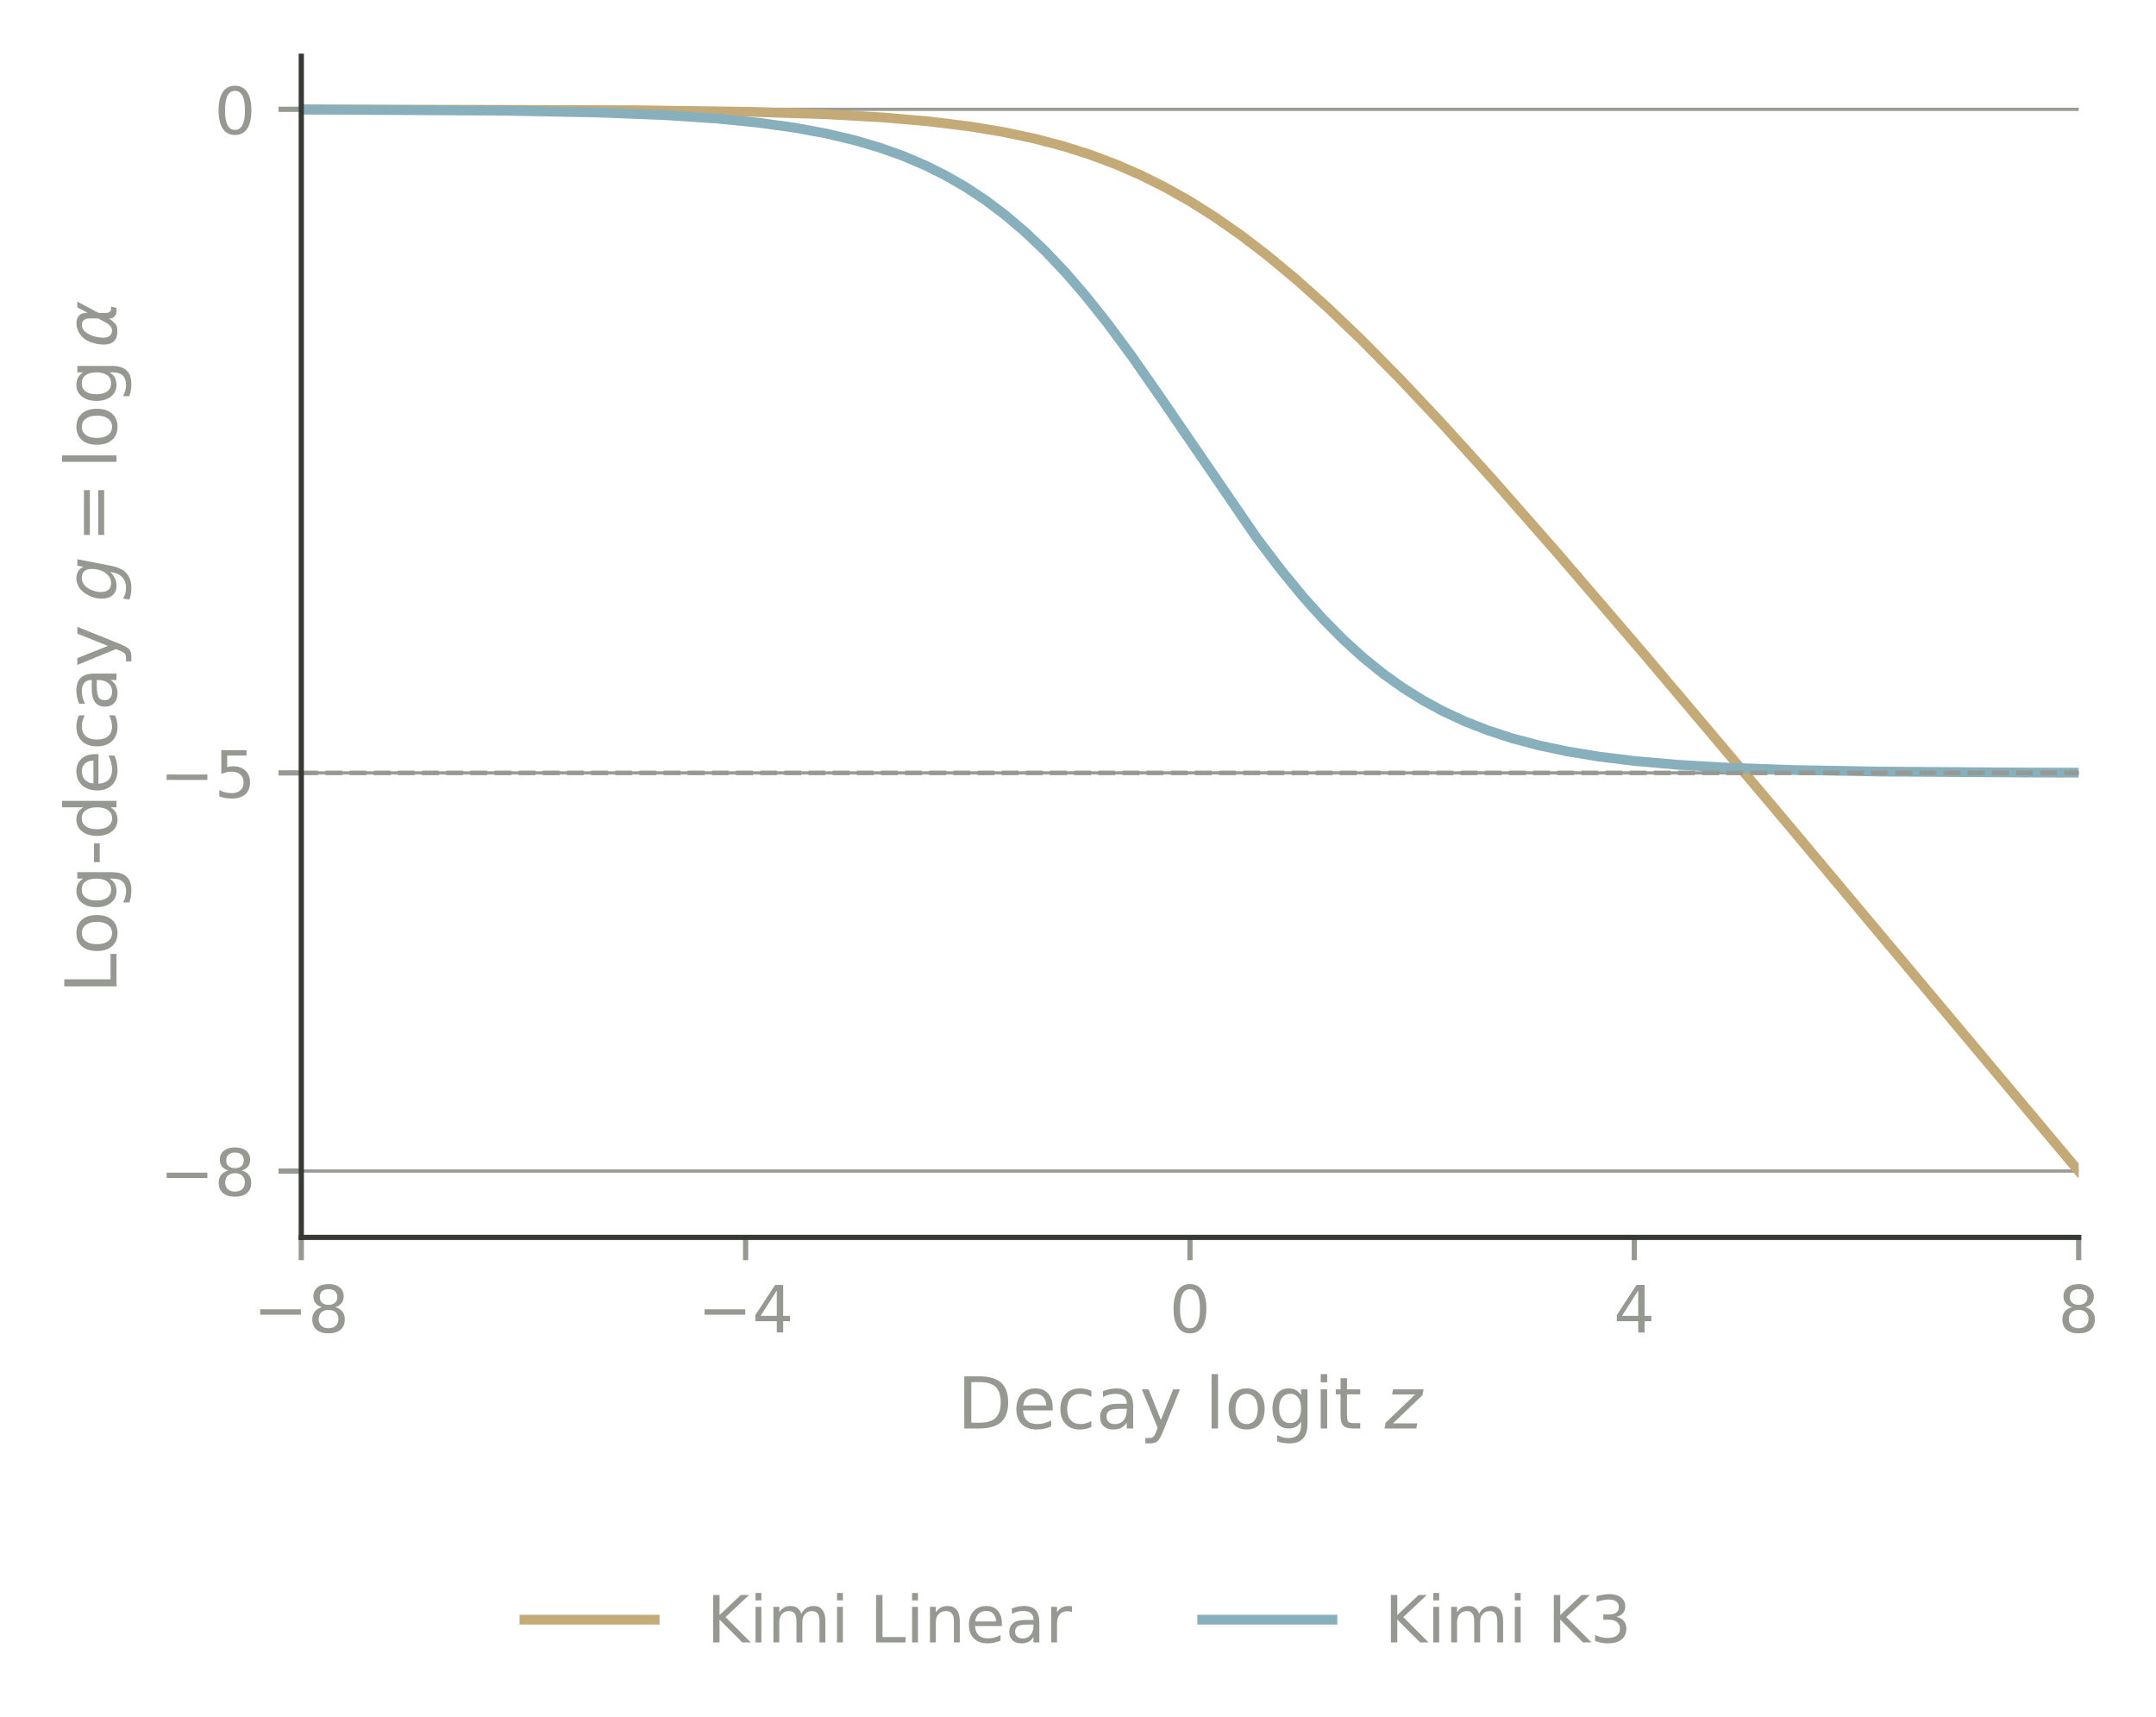
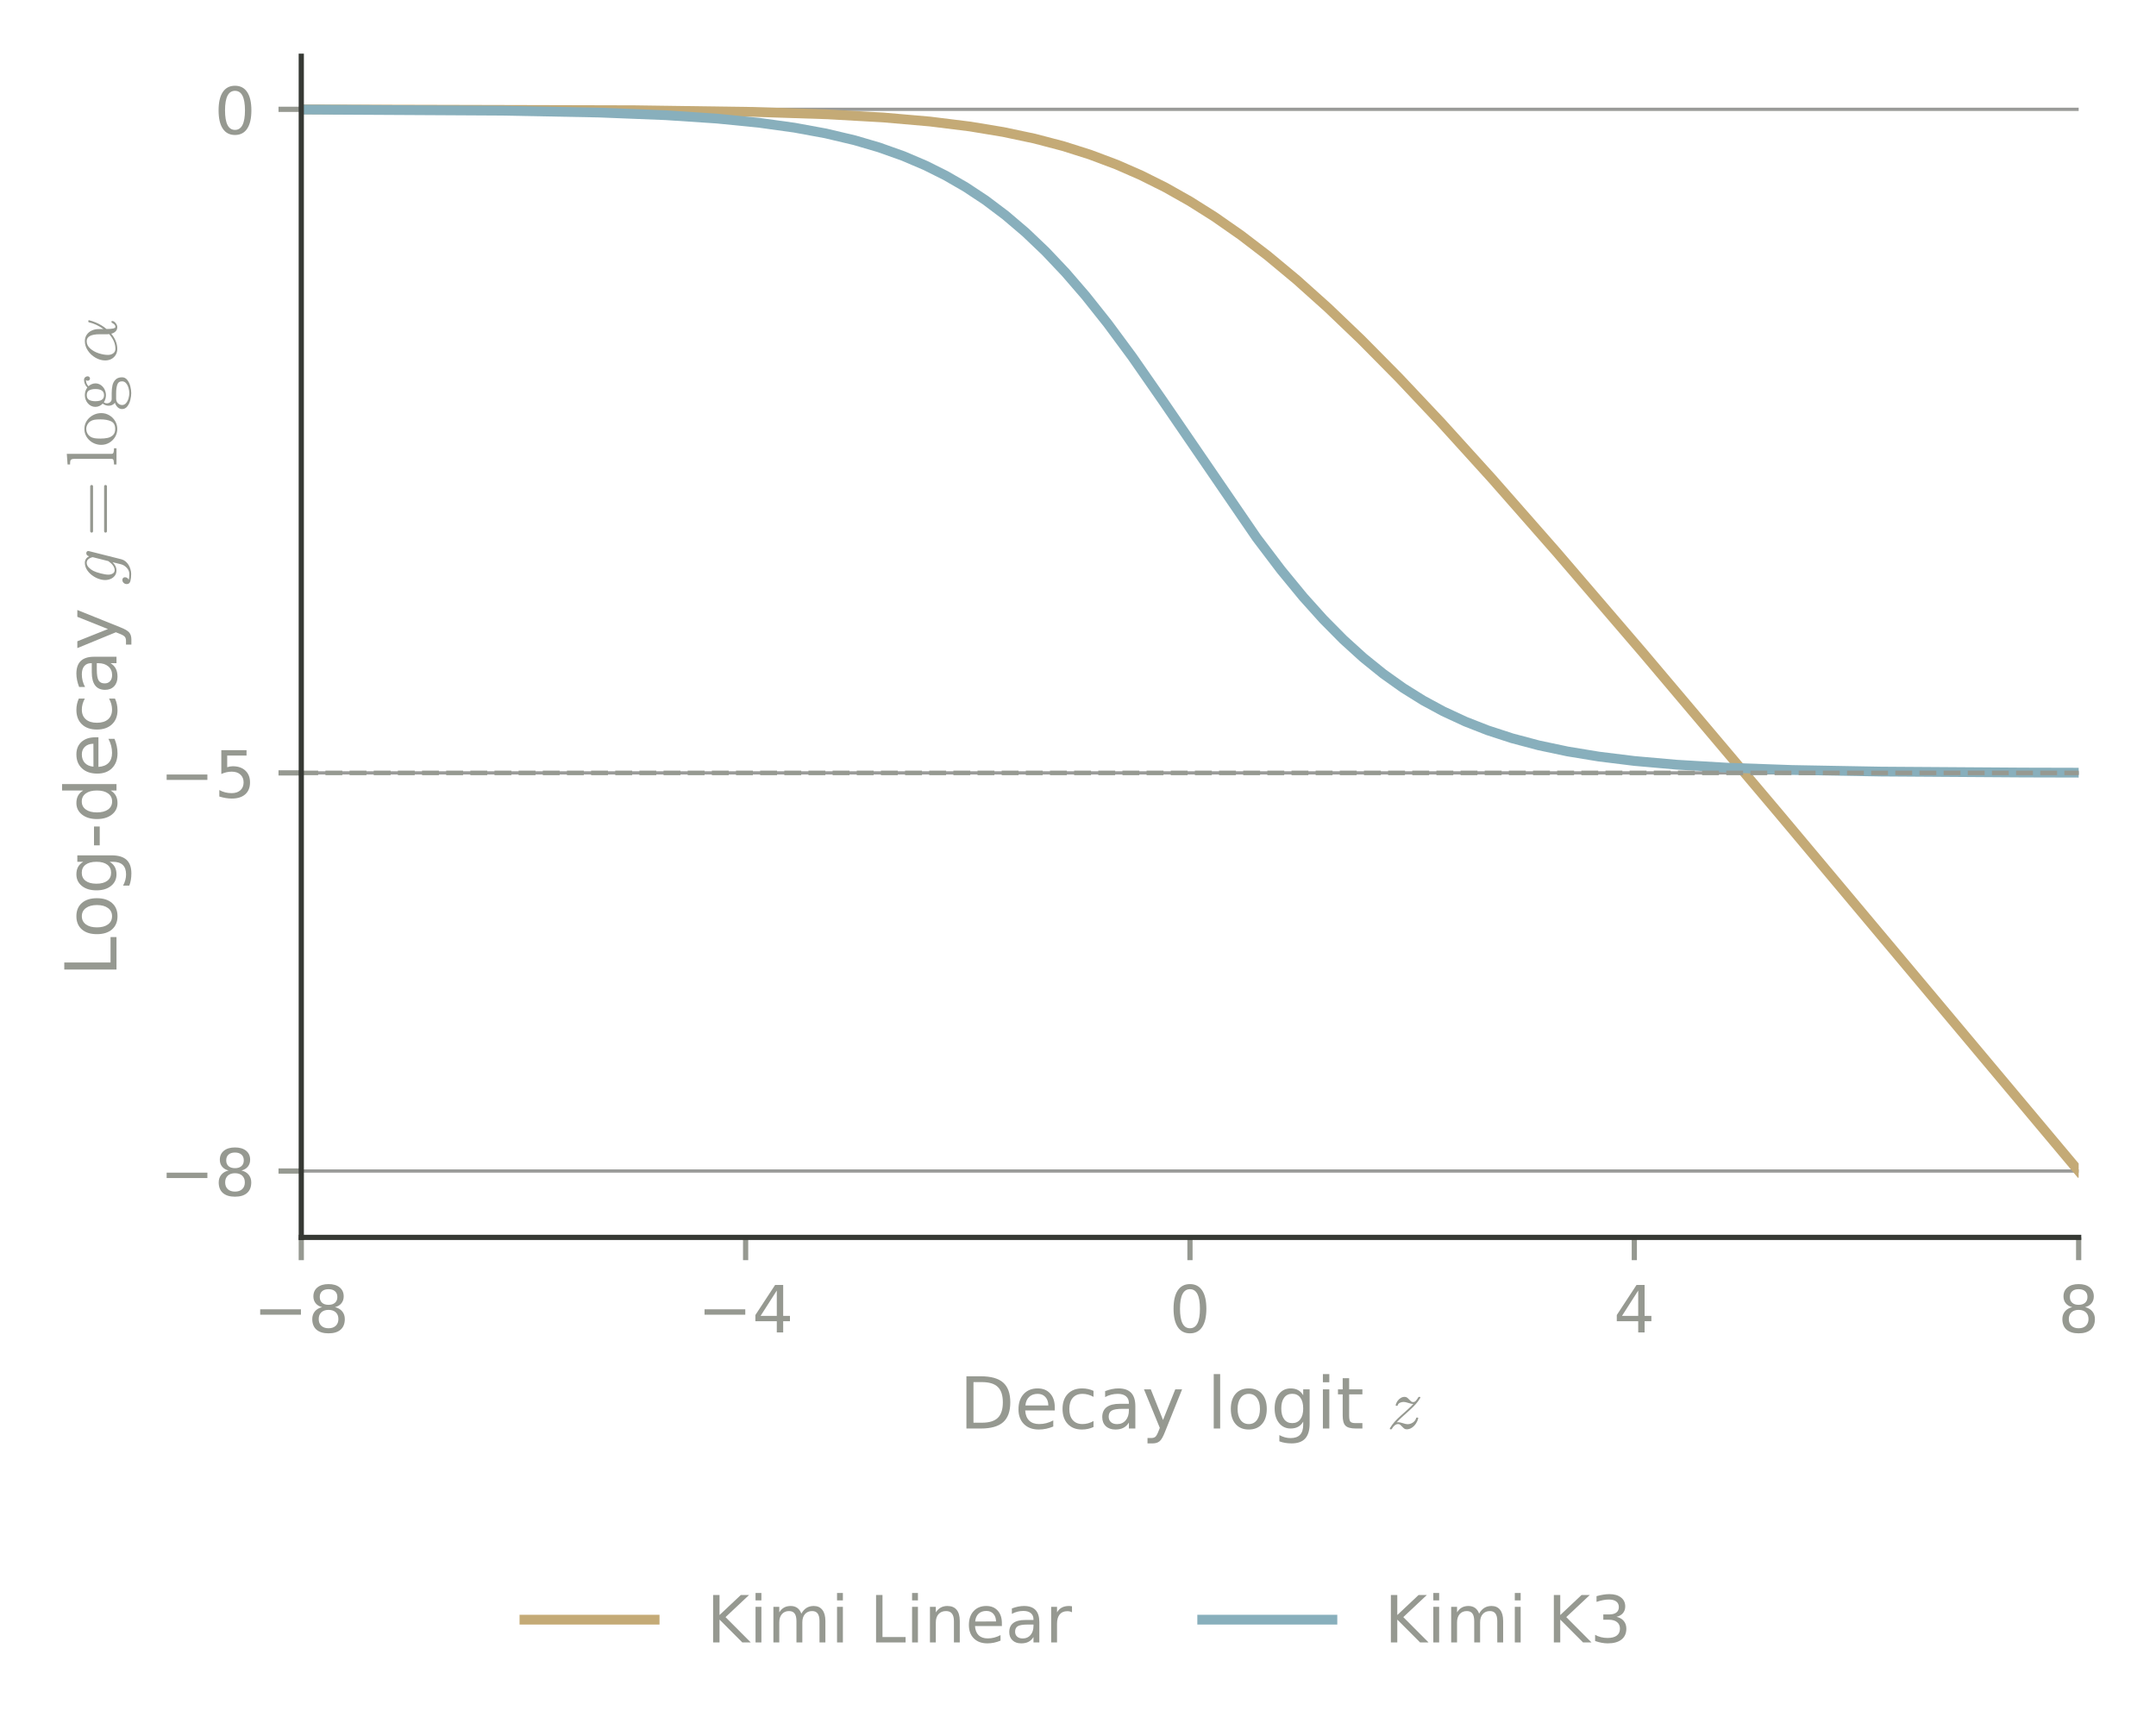
<svg xmlns="http://www.w3.org/2000/svg" xmlns:xlink="http://www.w3.org/1999/xlink" width="331.184pt" height="263.704pt" viewBox="0 0 331.184 263.704" version="1.1">
  <defs>
    <style type="text/css">*{stroke-linejoin: round; stroke-linecap: butt}</style>
  </defs>
  <g id="figure_1">
    <g id="patch_1">
      <path d="M 0 263.704  L 331.184 263.704  L 331.184 0  L 0 0  L 0 263.704  z " style="fill: none" />
    </g>
    <g id="axes_1">
      <g id="patch_2">
        <path d="M 46.28 190.08  L 319.304 190.08  L 319.304 8.64  L 46.28 8.64  L 46.28 190.08  z " style="fill: none" />
      </g>
      <g id="matplotlib.axis_1">
        <g id="xtick_1">
          <g id="line2d_1">
            <defs>
              <path id="mfd9cecf9fc" d="M 0 0  L 0 3.5  " style="stroke: #969991; stroke-width: 0.8" />
            </defs>
            <g>
              <use xlink:href="#mfd9cecf9fc" x="46.28" y="190.08" style="fill: #969991; stroke: #969991; stroke-width: 0.8" />
            </g>
          </g>
          <g id="text_1">
            <g style="fill: #969991" transform="translate(38.90891 204.6777) scale(0.1 -0.1)">
              <defs>
                <path id="DejaVuSans-c9c" d="M 678 2272  L 4684 2272  L 4684 1741  L 678 1741  L 678 2272  z " transform="scale(0.015625)" />
                <path id="DejaVuSans-1b" d="M 2034 2216  Q 1584 2216 1326 1975  Q 1069 1734 1069 1313  Q 1069 891 1326 650  Q 1584 409 2034 409  Q 2484 409 2743 651  Q 3003 894 3003 1313  Q 3003 1734 2745 1975  Q 2488 2216 2034 2216  z M 1403 2484  Q 997 2584 770 2862  Q 544 3141 544 3541  Q 544 4100 942 4425  Q 1341 4750 2034 4750  Q 2731 4750 3128 4425  Q 3525 4100 3525 3541  Q 3525 3141 3298 2862  Q 3072 2584 2669 2484  Q 3125 2378 3379 2068  Q 3634 1759 3634 1313  Q 3634 634 3220 271  Q 2806 -91 2034 -91  Q 1263 -91 848 271  Q 434 634 434 1313  Q 434 1759 690 2068  Q 947 2378 1403 2484  z M 1172 3481  Q 1172 3119 1398 2916  Q 1625 2713 2034 2713  Q 2441 2713 2670 2916  Q 2900 3119 2900 3481  Q 2900 3844 2670 4047  Q 2441 4250 2034 4250  Q 1625 4250 1398 4047  Q 1172 3844 1172 3481  z " transform="scale(0.015625)" />
              </defs>
              <use xlink:href="#DejaVuSans-c9c" />
              <use xlink:href="#DejaVuSans-1b" transform="translate(83.79688 0)" />
            </g>
          </g>
        </g>
        <g id="xtick_2">
          <g id="line2d_2">
            <g>
              <use xlink:href="#mfd9cecf9fc" x="114.536" y="190.08" style="fill: #969991; stroke: #969991; stroke-width: 0.8" />
            </g>
          </g>
          <g id="text_2">
            <g style="fill: #969991" transform="translate(107.1649 204.6777) scale(0.1 -0.1)">
              <defs>
                <path id="DejaVuSans-17" d="M 2419 4116  L 825 1625  L 2419 1625  L 2419 4116  z M 2253 4666  L 3047 4666  L 3047 1625  L 3713 1625  L 3713 1100  L 3047 1100  L 3047 0  L 2419 0  L 2419 1100  L 313 1100  L 313 1709  L 2253 4666  z " transform="scale(0.015625)" />
              </defs>
              <use xlink:href="#DejaVuSans-c9c" />
              <use xlink:href="#DejaVuSans-17" transform="translate(83.79688 0)" />
            </g>
          </g>
        </g>
        <g id="xtick_3">
          <g id="line2d_3">
            <g>
              <use xlink:href="#mfd9cecf9fc" x="182.792" y="190.08" style="fill: #969991; stroke: #969991; stroke-width: 0.8" />
            </g>
          </g>
          <g id="text_3">
            <g style="fill: #969991" transform="translate(179.6107 204.6777) scale(0.1 -0.1)">
              <defs>
                <path id="DejaVuSans-13" d="M 2034 4250  Q 1547 4250 1301 3770  Q 1056 3291 1056 2328  Q 1056 1369 1301 889  Q 1547 409 2034 409  Q 2525 409 2770 889  Q 3016 1369 3016 2328  Q 3016 3291 2770 3770  Q 2525 4250 2034 4250  z M 2034 4750  Q 2819 4750 3233 4129  Q 3647 3509 3647 2328  Q 3647 1150 3233 529  Q 2819 -91 2034 -91  Q 1250 -91 836 529  Q 422 1150 422 2328  Q 422 3509 836 4129  Q 1250 4750 2034 4750  z " transform="scale(0.015625)" />
              </defs>
              <use xlink:href="#DejaVuSans-13" />
            </g>
          </g>
        </g>
        <g id="xtick_4">
          <g id="line2d_4">
            <g>
              <use xlink:href="#mfd9cecf9fc" x="251.048" y="190.08" style="fill: #969991; stroke: #969991; stroke-width: 0.8" />
            </g>
          </g>
          <g id="text_4">
            <g style="fill: #969991" transform="translate(247.8667 204.6777) scale(0.1 -0.1)">
              <use xlink:href="#DejaVuSans-17" />
            </g>
          </g>
        </g>
        <g id="xtick_5">
          <g id="line2d_5">
            <g>
              <use xlink:href="#mfd9cecf9fc" x="319.304" y="190.08" style="fill: #969991; stroke: #969991; stroke-width: 0.8" />
            </g>
          </g>
          <g id="text_5">
            <g style="fill: #969991" transform="translate(316.1227 204.6777) scale(0.1 -0.1)">
              <use xlink:href="#DejaVuSans-1b" />
            </g>
          </g>
        </g>
        <g id="text_6">
-           <g style="fill: #969991" transform="translate(147.042 219.44) scale(0.11 -0.11)">
+           <g style="fill: #969991" transform="translate(147.372 219.44) scale(0.11 -0.11)">
            <defs>
              <path id="DejaVuSans-27" d="M 1259 4147  L 1259 519  L 2022 519  Q 2988 519 3436 956  Q 3884 1394 3884 2338  Q 3884 3275 3436 3711  Q 2988 4147 2022 4147  L 1259 4147  z M 628 4666  L 1925 4666  Q 3281 4666 3915 4102  Q 4550 3538 4550 2338  Q 4550 1131 3912 565  Q 3275 0 1925 0  L 628 0  L 628 4666  z " transform="scale(0.015625)" />
              <path id="DejaVuSans-48" d="M 3597 1894  L 3597 1613  L 953 1613  Q 991 1019 1311 708  Q 1631 397 2203 397  Q 2534 397 2845 478  Q 3156 559 3463 722  L 3463 178  Q 3153 47 2828 -22  Q 2503 -91 2169 -91  Q 1331 -91 842 396  Q 353 884 353 1716  Q 353 2575 817 3079  Q 1281 3584 2069 3584  Q 2775 3584 3186 3129  Q 3597 2675 3597 1894  z M 3022 2063  Q 3016 2534 2758 2815  Q 2500 3097 2075 3097  Q 1594 3097 1305 2825  Q 1016 2553 972 2059  L 3022 2063  z " transform="scale(0.015625)" />
              <path id="DejaVuSans-46" d="M 3122 3366  L 3122 2828  Q 2878 2963 2633 3030  Q 2388 3097 2138 3097  Q 1578 3097 1268 2742  Q 959 2388 959 1747  Q 959 1106 1268 751  Q 1578 397 2138 397  Q 2388 397 2633 464  Q 2878 531 3122 666  L 3122 134  Q 2881 22 2623 -34  Q 2366 -91 2075 -91  Q 1284 -91 818 406  Q 353 903 353 1747  Q 353 2603 823 3093  Q 1294 3584 2113 3584  Q 2378 3584 2631 3529  Q 2884 3475 3122 3366  z " transform="scale(0.015625)" />
              <path id="DejaVuSans-44" d="M 2194 1759  Q 1497 1759 1228 1600  Q 959 1441 959 1056  Q 959 750 1161 570  Q 1363 391 1709 391  Q 2188 391 2477 730  Q 2766 1069 2766 1631  L 2766 1759  L 2194 1759  z M 3341 1997  L 3341 0  L 2766 0  L 2766 531  Q 2569 213 2275 61  Q 1981 -91 1556 -91  Q 1019 -91 701 211  Q 384 513 384 1019  Q 384 1609 779 1909  Q 1175 2209 1959 2209  L 2766 2209  L 2766 2266  Q 2766 2663 2505 2880  Q 2244 3097 1772 3097  Q 1472 3097 1187 3025  Q 903 2953 641 2809  L 641 3341  Q 956 3463 1253 3523  Q 1550 3584 1831 3584  Q 2591 3584 2966 3190  Q 3341 2797 3341 1997  z " transform="scale(0.015625)" />
              <path id="DejaVuSans-5c" d="M 2059 -325  Q 1816 -950 1584 -1140  Q 1353 -1331 966 -1331  L 506 -1331  L 506 -850  L 844 -850  Q 1081 -850 1212 -737  Q 1344 -625 1503 -206  L 1606 56  L 191 3500  L 800 3500  L 1894 763  L 2988 3500  L 3597 3500  L 2059 -325  z " transform="scale(0.015625)" />
              <path id="DejaVuSans-3" transform="scale(0.015625)" />
              <path id="DejaVuSans-4f" d="M 603 4863  L 1178 4863  L 1178 0  L 603 0  L 603 4863  z " transform="scale(0.015625)" />
              <path id="DejaVuSans-52" d="M 1959 3097  Q 1497 3097 1228 2736  Q 959 2375 959 1747  Q 959 1119 1226 758  Q 1494 397 1959 397  Q 2419 397 2687 759  Q 2956 1122 2956 1747  Q 2956 2369 2687 2733  Q 2419 3097 1959 3097  z M 1959 3584  Q 2709 3584 3137 3096  Q 3566 2609 3566 1747  Q 3566 888 3137 398  Q 2709 -91 1959 -91  Q 1206 -91 779 398  Q 353 888 353 1747  Q 353 2609 779 3096  Q 1206 3584 1959 3584  z " transform="scale(0.015625)" />
              <path id="DejaVuSans-4a" d="M 2906 1791  Q 2906 2416 2648 2759  Q 2391 3103 1925 3103  Q 1463 3103 1205 2759  Q 947 2416 947 1791  Q 947 1169 1205 825  Q 1463 481 1925 481  Q 2391 481 2648 825  Q 2906 1169 2906 1791  z M 3481 434  Q 3481 -459 3084 -895  Q 2688 -1331 1869 -1331  Q 1566 -1331 1297 -1286  Q 1028 -1241 775 -1147  L 775 -588  Q 1028 -725 1275 -790  Q 1522 -856 1778 -856  Q 2344 -856 2625 -561  Q 2906 -266 2906 331  L 2906 616  Q 2728 306 2450 153  Q 2172 0 1784 0  Q 1141 0 747 490  Q 353 981 353 1791  Q 353 2603 747 3093  Q 1141 3584 1784 3584  Q 2172 3584 2450 3431  Q 2728 3278 2906 2969  L 2906 3500  L 3481 3500  L 3481 434  z " transform="scale(0.015625)" />
              <path id="DejaVuSans-4c" d="M 603 3500  L 1178 3500  L 1178 0  L 603 0  L 603 3500  z M 603 4863  L 1178 4863  L 1178 4134  L 603 4134  L 603 4863  z " transform="scale(0.015625)" />
              <path id="DejaVuSans-57" d="M 1172 4494  L 1172 3500  L 2356 3500  L 2356 3053  L 1172 3053  L 1172 1153  Q 1172 725 1289 603  Q 1406 481 1766 481  L 2356 481  L 2356 0  L 1766 0  Q 1100 0 847 248  Q 594 497 594 1153  L 594 3053  L 172 3053  L 172 3500  L 594 3500  L 594 4494  L 1172 4494  z " transform="scale(0.015625)" />
-               <path id="DejaVuSans-Oblique-5d" d="M 744 3500  L 3475 3500  L 3372 2975  L 738 459  L 2913 459  L 2822 0  L -19 0  L 84 525  L 2719 3041  L 653 3041  L 744 3500  z " transform="scale(0.015625)" />
+               <path id="Cmmi10-46" d="M 313 -72  Q 263 -72 263 -13  Q 263 19 275 31  Q 447 328 689 598  Q 931 869 1239 1145  Q 1547 1422 1858 1700  Q 2169 1978 2363 2194  L 2338 2194  Q 2197 2194 1925 2284  Q 1653 2375 1497 2375  Q 1328 2375 1168 2301  Q 1009 2228 966 2075  Q 956 2028 916 2028  L 838 2028  Q 788 2028 788 2094  L 788 2113  Q 838 2300 952 2462  Q 1066 2625 1233 2726  Q 1400 2828 1581 2828  Q 1709 2828 1793 2770  Q 1878 2713 1990 2591  Q 2103 2469 2173 2416  Q 2244 2363 2350 2363  Q 2491 2363 2602 2491  Q 2713 2619 2822 2809  Q 2841 2828 2869 2828  L 2944 2828  Q 2966 2828 2980 2812  Q 2994 2797 2994 2772  Q 2994 2750 2981 2731  Q 2809 2434 2579 2176  Q 2350 1919 1979 1586  Q 1609 1253 1354 1023  Q 1100 794 878 550  Q 928 563 1013 563  Q 1169 563 1439 473  Q 1709 384 1856 384  Q 2016 384 2178 453  Q 2341 522 2459 647  Q 2578 772 2619 934  Q 2634 978 2669 978  L 2747 978  Q 2772 978 2787 958  Q 2803 938 2803 916  Q 2803 909 2797 897  Q 2738 653 2591 433  Q 2444 213 2230 70  Q 2016 -72 1772 -72  Q 1650 -72 1565 -15  Q 1481 41 1367 164  Q 1253 288 1181 342  Q 1109 397 1006 397  Q 688 397 434 -50  Q 413 -72 391 -72  L 313 -72  z " transform="scale(0.015625)" />
            </defs>
            <use xlink:href="#DejaVuSans-27" transform="translate(0 0.015625)" />
            <use xlink:href="#DejaVuSans-48" transform="translate(77.00195 0.015625)" />
            <use xlink:href="#DejaVuSans-46" transform="translate(138.5254 0.015625)" />
            <use xlink:href="#DejaVuSans-44" transform="translate(193.5059 0.015625)" />
            <use xlink:href="#DejaVuSans-5c" transform="translate(254.7852 0.015625)" />
            <use xlink:href="#DejaVuSans-3" transform="translate(313.9648 0.015625)" />
            <use xlink:href="#DejaVuSans-4f" transform="translate(345.752 0.015625)" />
            <use xlink:href="#DejaVuSans-52" transform="translate(373.5352 0.015625)" />
            <use xlink:href="#DejaVuSans-4a" transform="translate(434.7168 0.015625)" />
            <use xlink:href="#DejaVuSans-4c" transform="translate(498.1934 0.015625)" />
            <use xlink:href="#DejaVuSans-57" transform="translate(525.9766 0.015625)" />
            <use xlink:href="#DejaVuSans-3" transform="translate(565.1855 0.015625)" />
-             <use xlink:href="#DejaVuSans-Oblique-5d" transform="translate(596.9727 0.015625)" />
+             <use xlink:href="#Cmmi10-46" transform="translate(596.9727 0.015625)" />
          </g>
        </g>
      </g>
      <g id="matplotlib.axis_2">
        <g id="ytick_1">
          <g id="line2d_6">
            <path d="M 46.28 179.887  L 319.304 179.887  " clip-path="url(#p23137f788f)" style="fill: none; stroke: #363934; stroke-opacity: 0.5; stroke-width: 0.5; stroke-linecap: square" />
          </g>
          <g id="line2d_7">
            <defs>
              <path id="m16d1f9ecd0" d="M 0 0  L -3.5 0  " style="stroke: #969991; stroke-width: 0.8" />
            </defs>
            <g>
              <use xlink:href="#m16d1f9ecd0" x="46.28" y="179.887" style="fill: #969991; stroke: #969991; stroke-width: 0.8" />
            </g>
          </g>
          <g id="text_7">
            <g style="fill: #969991" transform="translate(24.53781 183.6856) scale(0.1 -0.1)">
              <use xlink:href="#DejaVuSans-c9c" />
              <use xlink:href="#DejaVuSans-1b" transform="translate(83.79688 0)" />
            </g>
          </g>
        </g>
        <g id="ytick_2">
          <g id="line2d_8">
            <path d="M 46.28 118.727  L 319.304 118.727  " clip-path="url(#p23137f788f)" style="fill: none; stroke: #363934; stroke-opacity: 0.5; stroke-width: 0.5; stroke-linecap: square" />
          </g>
          <g id="line2d_9">
            <g>
              <use xlink:href="#m16d1f9ecd0" x="46.28" y="118.727" style="fill: #969991; stroke: #969991; stroke-width: 0.8" />
            </g>
          </g>
          <g id="text_8">
            <g style="fill: #969991" transform="translate(24.53781 122.526) scale(0.1 -0.1)">
              <defs>
                <path id="DejaVuSans-18" d="M 691 4666  L 3169 4666  L 3169 4134  L 1269 4134  L 1269 2991  Q 1406 3038 1543 3061  Q 1681 3084 1819 3084  Q 2600 3084 3056 2656  Q 3513 2228 3513 1497  Q 3513 744 3044 326  Q 2575 -91 1722 -91  Q 1428 -91 1123 -41  Q 819 9 494 109  L 494 744  Q 775 591 1075 516  Q 1375 441 1709 441  Q 2250 441 2565 725  Q 2881 1009 2881 1497  Q 2881 1984 2565 2268  Q 2250 2553 1709 2553  Q 1456 2553 1204 2497  Q 953 2441 691 2322  L 691 4666  z " transform="scale(0.015625)" />
              </defs>
              <use xlink:href="#DejaVuSans-c9c" />
              <use xlink:href="#DejaVuSans-18" transform="translate(83.79688 0)" />
            </g>
          </g>
        </g>
        <g id="ytick_3">
          <g id="line2d_10">
            <path d="M 46.28 16.795  L 319.304 16.795  " clip-path="url(#p23137f788f)" style="fill: none; stroke: #363934; stroke-opacity: 0.5; stroke-width: 0.5; stroke-linecap: square" />
          </g>
          <g id="line2d_11">
            <g>
              <use xlink:href="#m16d1f9ecd0" x="46.28" y="16.795" style="fill: #969991; stroke: #969991; stroke-width: 0.8" />
            </g>
          </g>
          <g id="text_9">
            <g style="fill: #969991" transform="translate(32.9175 20.59343) scale(0.1 -0.1)">
              <use xlink:href="#DejaVuSans-13" />
            </g>
          </g>
        </g>
        <g id="text_10">
-           <g style="fill: #969991" transform="translate(17.89523 152.6) rotate(-90) scale(0.11 -0.11)">
+           <g style="fill: #969991" transform="translate(17.89523 150.015) rotate(-90) scale(0.11 -0.11)">
            <defs>
              <path id="DejaVuSans-2f" d="M 628 4666  L 1259 4666  L 1259 531  L 3531 531  L 3531 0  L 628 0  L 628 4666  z " transform="scale(0.015625)" />
              <path id="DejaVuSans-10" d="M 313 2009  L 1997 2009  L 1997 1497  L 313 1497  L 313 2009  z " transform="scale(0.015625)" />
              <path id="DejaVuSans-47" d="M 2906 2969  L 2906 4863  L 3481 4863  L 3481 0  L 2906 0  L 2906 525  Q 2725 213 2448 61  Q 2172 -91 1784 -91  Q 1150 -91 751 415  Q 353 922 353 1747  Q 353 2572 751 3078  Q 1150 3584 1784 3584  Q 2172 3584 2448 3432  Q 2725 3281 2906 2969  z M 947 1747  Q 947 1113 1208 752  Q 1469 391 1925 391  Q 2381 391 2643 752  Q 2906 1113 2906 1747  Q 2906 2381 2643 2742  Q 2381 3103 1925 3103  Q 1469 3103 1208 2742  Q 947 2381 947 1747  z " transform="scale(0.015625)" />
-               <path id="DejaVuSans-Oblique-4a" d="M 3816 3500  L 3219 434  Q 3047 -456 2561 -893  Q 2075 -1331 1253 -1331  Q 950 -1331 690 -1286  Q 431 -1241 206 -1147  L 313 -588  Q 525 -725 762 -790  Q 1000 -856 1269 -856  Q 1816 -856 2167 -557  Q 2519 -259 2631 300  L 2681 563  Q 2441 288 2122 144  Q 1803 0 1434 0  Q 903 0 598 351  Q 294 703 294 1319  Q 294 1803 478 2267  Q 663 2731 997 3091  Q 1219 3328 1514 3456  Q 1809 3584 2131 3584  Q 2484 3584 2746 3420  Q 3009 3256 3138 2956  L 3238 3500  L 3816 3500  z M 2950 2216  Q 2950 2641 2750 2872  Q 2550 3103 2181 3103  Q 1953 3103 1747 3012  Q 1541 2922 1394 2759  Q 1156 2491 1023 2127  Q 891 1763 891 1375  Q 891 944 1092 712  Q 1294 481 1672 481  Q 2219 481 2584 976  Q 2950 1472 2950 2216  z " transform="scale(0.015625)" />
-               <path id="DejaVuSans-20" d="M 678 2906  L 4684 2906  L 4684 2381  L 678 2381  L 678 2906  z M 678 1631  L 4684 1631  L 4684 1100  L 678 1100  L 678 1631  z " transform="scale(0.015625)" />
-               <path id="DejaVuSans-Oblique-345" d="M 2619 1628  L 2622 2350  Q 2625 3088 2069 3091  Q 1653 3094 1394 2747  Q 1069 2319 959 1747  Q 825 1059 994 731  Q 1169 397 1547 397  Q 1966 397 2319 1063  L 2619 1628  z M 2166 3578  Q 3141 3594 3128 2584  Q 3128 2584 3616 3500  L 4128 3500  L 3119 1603  L 3109 919  Q 3109 766 3194 638  Q 3291 488 3391 488  L 3669 488  L 3575 0  L 3228 0  Q 2934 0 2722 263  Q 2622 394 2619 669  Q 2416 334 2066 50  Q 1900 -81 1453 -78  Q 722 -72 456 397  Q 184 884 353 1747  Q 534 2675 1009 3097  Q 1544 3569 2166 3578  z " transform="scale(0.015625)" />
+               <path id="Cmmi10-2f" d="M 91 -916  Q 91 -759 198 -642  Q 306 -525 459 -525  Q 563 -525 633 -589  Q 703 -653 703 -756  Q 703 -872 637 -964  Q 572 -1056 469 -1094  Q 641 -1147 1006 -1147  Q 1300 -1147 1544 -920  Q 1788 -694 1863 -397  L 2047 353  Q 1700 0 1325 0  Q 1050 0 854 140  Q 659 281 556 515  Q 453 750 453 1013  Q 453 1306 573 1628  Q 694 1950 911 2225  Q 1128 2500 1409 2664  Q 1691 2828 2003 2828  Q 2191 2828 2341 2725  Q 2491 2622 2578 2450  Q 2641 2700 2853 2700  Q 2934 2700 2990 2651  Q 3047 2603 3047 2522  Q 3047 2503 3045 2493  Q 3044 2484 3041 2472  L 2309 -434  Q 2259 -634 2125 -800  Q 1991 -966 1809 -1077  Q 1628 -1188 1412 -1250  Q 1197 -1313 997 -1313  Q 631 -1313 361 -1242  Q 91 -1172 91 -916  z M 1338 166  Q 1747 166 2144 728  L 2497 2125  Q 2453 2347 2322 2505  Q 2191 2663 1991 2663  Q 1778 2663 1589 2489  Q 1400 2316 1275 2075  Q 1156 1844 1045 1411  Q 934 978 934 728  Q 934 509 1034 337  Q 1134 166 1338 166  z " transform="scale(0.015625)" />
+               <path id="Cmr10-29" d="M 481 850  Q 428 850 393 890  Q 359 931 359 978  Q 359 1031 393 1068  Q 428 1106 481 1106  L 4500 1106  Q 4547 1106 4581 1068  Q 4616 1031 4616 978  Q 4616 931 4581 890  Q 4547 850 4500 850  L 481 850  z M 481 2094  Q 428 2094 393 2131  Q 359 2169 359 2222  Q 359 2269 393 2309  Q 428 2350 481 2350  L 4500 2350  Q 4547 2350 4581 2309  Q 4616 2269 4616 2222  Q 4616 2169 4581 2131  Q 4547 2094 4500 2094  L 481 2094  z " transform="scale(0.015625)" />
+               <path id="Cmr10-6a" d="M 197 0  L 197 225  Q 416 225 556 259  Q 697 294 697 428  L 697 3788  Q 697 3959 645 4036  Q 594 4113 497 4130  Q 400 4147 197 4147  L 197 4372  L 1147 4441  L 1147 428  Q 1147 294 1287 259  Q 1428 225 1644 225  L 1644 0  L 197 0  z " transform="scale(0.015625)" />
+               <path id="Cmr10-42" d="M 1600 -72  Q 1216 -72 887 123  Q 559 319 368 647  Q 178 975 178 1363  Q 178 1656 283 1928  Q 388 2200 583 2414  Q 778 2628 1037 2748  Q 1297 2869 1600 2869  Q 1994 2869 2317 2661  Q 2641 2453 2828 2104  Q 3016 1756 3016 1363  Q 3016 978 2825 648  Q 2634 319 2307 123  Q 1981 -72 1600 -72  z M 1600 116  Q 2113 116 2284 487  Q 2456 859 2456 1434  Q 2456 1756 2422 1967  Q 2388 2178 2272 2350  Q 2200 2456 2089 2536  Q 1978 2616 1854 2658  Q 1731 2700 1600 2700  Q 1400 2700 1220 2609  Q 1041 2519 922 2350  Q 803 2169 770 1951  Q 738 1734 738 1434  Q 738 1075 800 789  Q 863 503 1052 309  Q 1241 116 1600 116  z " transform="scale(0.015625)" />
+               <path id="Cmr10-1b" d="M 178 -500  Q 178 -272 343 -101  Q 509 69 738 141  Q 609 238 542 384  Q 475 531 475 697  Q 475 997 666 1228  Q 372 1516 372 1888  Q 372 2088 458 2263  Q 544 2438 697 2566  Q 850 2694 1037 2761  Q 1225 2828 1422 2828  Q 1803 2828 2106 2606  Q 2238 2747 2417 2823  Q 2597 2900 2791 2900  Q 2928 2900 3015 2801  Q 3103 2703 3103 2566  Q 3103 2488 3043 2428  Q 2984 2369 2906 2369  Q 2825 2369 2765 2428  Q 2706 2488 2706 2566  Q 2706 2684 2784 2731  Q 2453 2731 2216 2503  Q 2331 2388 2401 2220  Q 2472 2053 2472 1888  Q 2472 1616 2322 1398  Q 2172 1181 1926 1061  Q 1681 941 1422 941  Q 1072 941 781 1131  Q 691 1006 691 850  Q 691 681 802 554  Q 913 428 1081 428  L 1606 428  Q 1988 428 2294 359  Q 2600 291 2808 84  Q 3016 -122 3016 -500  Q 3016 -781 2778 -967  Q 2541 -1153 2211 -1236  Q 1881 -1319 1600 -1319  Q 1316 -1319 984 -1236  Q 653 -1153 415 -967  Q 178 -781 178 -500  z M 538 -500  Q 538 -716 713 -861  Q 888 -1006 1134 -1076  Q 1381 -1147 1600 -1147  Q 1816 -1147 2062 -1076  Q 2309 -1006 2482 -861  Q 2656 -716 2656 -500  Q 2656 -166 2350 -67  Q 2044 31 1606 31  L 1081 31  Q 934 31 811 -39  Q 688 -109 613 -236  Q 538 -363 538 -500  z M 1422 1113  Q 1966 1113 1966 1888  Q 1966 2222 1850 2439  Q 1734 2656 1422 2656  Q 1109 2656 993 2439  Q 878 2222 878 1888  Q 878 1675 922 1503  Q 966 1331 1084 1222  Q 1203 1113 1422 1113  z " transform="scale(0.015625)" />
+               <path id="Cmmi10-d" d="M 1288 -72  Q 984 -72 748 72  Q 513 216 384 459  Q 256 703 256 1013  Q 256 1447 498 1872  Q 741 2297 1142 2562  Q 1544 2828 1984 2828  Q 2309 2828 2556 2658  Q 2803 2488 2931 2205  Q 3059 1922 3059 1600  L 3066 1172  Q 3284 1475 3436 1801  Q 3588 2128 3669 2478  Q 3681 2516 3719 2516  L 3794 2516  Q 3853 2516 3853 2456  Q 3853 2450 3847 2438  Q 3772 2144 3659 1873  Q 3547 1603 3395 1350  Q 3244 1097 3066 891  Q 3066 97 3250 97  Q 3369 97 3445 167  Q 3522 238 3580 341  Q 3638 444 3653 447  L 3731 447  Q 3781 447 3781 384  Q 3781 225 3598 76  Q 3416 -72 3238 -72  Q 3006 -72 2853 78  Q 2700 228 2644 469  Q 2344 213 1994 70  Q 1644 -72 1288 -72  z M 1300 97  Q 1984 97 2613 659  Q 2609 697 2603 751  Q 2597 806 2597 813  L 2597 1503  Q 2597 2663 1972 2663  Q 1597 2663 1315 2342  Q 1034 2022 892 1576  Q 750 1131 750 763  Q 750 484 892 290  Q 1034 97 1300 97  z " transform="scale(0.015625)" />
            </defs>
            <use xlink:href="#DejaVuSans-2f" transform="translate(0 0.015625)" />
            <use xlink:href="#DejaVuSans-52" transform="translate(53.71289 0.015625)" />
            <use xlink:href="#DejaVuSans-4a" transform="translate(114.8945 0.015625)" />
            <use xlink:href="#DejaVuSans-10" transform="translate(178.3711 0.015625)" />
            <use xlink:href="#DejaVuSans-47" transform="translate(214.4551 0.015625)" />
            <use xlink:href="#DejaVuSans-48" transform="translate(277.9316 0.015625)" />
            <use xlink:href="#DejaVuSans-46" transform="translate(339.4551 0.015625)" />
            <use xlink:href="#DejaVuSans-44" transform="translate(394.4355 0.015625)" />
            <use xlink:href="#DejaVuSans-5c" transform="translate(455.7148 0.015625)" />
            <use xlink:href="#DejaVuSans-3" transform="translate(514.8945 0.015625)" />
-             <use xlink:href="#DejaVuSans-Oblique-4a" transform="translate(546.6816 0.015625)" />
-             <use xlink:href="#DejaVuSans-20" transform="translate(629.6406 0.015625)" />
-             <use xlink:href="#DejaVuSans-4f" transform="translate(732.9121 0.015625)" />
-             <use xlink:href="#DejaVuSans-52" transform="translate(760.6953 0.015625)" />
-             <use xlink:href="#DejaVuSans-4a" transform="translate(821.877 0.015625)" />
-             <use xlink:href="#DejaVuSans-Oblique-345" transform="translate(901.5892 0.015625)" />
+             <use xlink:href="#Cmmi10-2f" transform="translate(546.6816 0.015625)" />
+             <use xlink:href="#Cmr10-29" transform="translate(614.3868 0.015625)" />
+             <use xlink:href="#Cmr10-6a" transform="translate(712.0724 0.015625)" />
+             <use xlink:href="#Cmr10-42" transform="translate(739.7579 0.015625)" />
+             <use xlink:href="#Cmr10-1b" transform="translate(789.7579 0.015625)" />
+             <use xlink:href="#Cmmi10-d" transform="translate(856.425 0.015625)" />
          </g>
        </g>
      </g>
      <g id="line2d_12">
        <path d="M 46.28 16.801  L 97.472 16.932  L 115.56 17.187  L 127.163 17.563  L 135.695 18.046  L 142.862 18.669  L 149.005 19.431  L 154.124 20.279  L 158.902 21.288  L 163.339 22.452  L 167.434 23.75  L 171.53 25.288  L 175.284 26.93  L 179.038 28.806  L 182.792 30.925  L 186.546 33.291  L 190.641 36.149  L 194.737 39.285  L 199.173 42.975  L 203.951 47.255  L 209.071 52.15  L 214.872 58.016  L 221.357 64.892  L 229.206 73.547  L 239.103 84.808  L 252.413 100.313  L 273.231 124.945  L 318.621 179.078  L 319.304 179.894  L 319.304 179.894  " clip-path="url(#p23137f788f)" style="fill: none; stroke: #c4aa76; stroke-width: 1.5; stroke-linecap: square" />
      </g>
      <g id="line2d_13">
        <path d="M 46.28 16.829  L 76.995 17.001  L 92.012 17.291  L 102.25 17.695  L 110.099 18.214  L 116.584 18.857  L 122.044 19.613  L 126.822 20.491  L 131.259 21.538  L 135.013 22.638  L 138.767 23.974  L 142.18 25.429  L 145.251 26.962  L 148.323 28.733  L 151.394 30.765  L 154.466 33.08  L 157.537 35.696  L 160.609 38.625  L 163.68 41.871  L 166.752 45.428  L 170.165 49.719  L 173.919 54.8  L 178.697 61.674  L 193.03 82.608  L 196.784 87.56  L 200.197 91.712  L 203.269 95.132  L 206.34 98.238  L 209.412 101.027  L 212.483 103.507  L 215.555 105.694  L 218.626 107.607  L 221.698 109.269  L 225.111 110.851  L 228.524 112.187  L 232.278 113.411  L 236.373 114.498  L 240.81 115.435  L 245.588 116.219  L 251.048 116.894  L 257.532 117.466  L 265.382 117.928  L 275.279 118.278  L 288.93 118.525  L 310.772 118.671  L 319.304 118.693  L 319.304 118.693  " clip-path="url(#p23137f788f)" style="fill: none; stroke: #88afbc; stroke-width: 1.5; stroke-linecap: square" />
      </g>
      <g id="line2d_14">
        <path d="M 46.28 118.727  L 319.304 118.727  " clip-path="url(#p23137f788f)" style="fill: none; stroke-dasharray: 2.59,1.12; stroke-dashoffset: 0; stroke: #969991; stroke-width: 0.7" />
      </g>
      <g id="patch_3">
        <path d="M 46.28 190.08  L 46.28 8.64  " style="fill: none; stroke: #363934; stroke-width: 0.8; stroke-linejoin: miter; stroke-linecap: square" />
      </g>
      <g id="patch_4">
        <path d="M 46.28 190.08  L 319.304 190.08  " style="fill: none; stroke: #363934; stroke-width: 0.8; stroke-linejoin: miter; stroke-linecap: square" />
      </g>
    </g>
    <g id="legend_1">
      <g id="line2d_15">
        <path d="M 80.559 248.802  L 90.559 248.802  L 100.559 248.802  " style="fill: none; stroke: #c4aa76; stroke-width: 1.5; stroke-linecap: square" />
      </g>
      <g id="text_11">
        <g style="fill: #969991" transform="translate(108.5592 252.3017) scale(0.1 -0.1)">
          <defs>
            <path id="DejaVuSans-2e" d="M 628 4666  L 1259 4666  L 1259 2694  L 3353 4666  L 4166 4666  L 1850 2491  L 4331 0  L 3500 0  L 1259 2247  L 1259 0  L 628 0  L 628 4666  z " transform="scale(0.015625)" />
            <path id="DejaVuSans-50" d="M 3328 2828  Q 3544 3216 3844 3400  Q 4144 3584 4550 3584  Q 5097 3584 5394 3201  Q 5691 2819 5691 2113  L 5691 0  L 5113 0  L 5113 2094  Q 5113 2597 4934 2840  Q 4756 3084 4391 3084  Q 3944 3084 3684 2787  Q 3425 2491 3425 1978  L 3425 0  L 2847 0  L 2847 2094  Q 2847 2600 2669 2842  Q 2491 3084 2119 3084  Q 1678 3084 1418 2786  Q 1159 2488 1159 1978  L 1159 0  L 581 0  L 581 3500  L 1159 3500  L 1159 2956  Q 1356 3278 1631 3431  Q 1906 3584 2284 3584  Q 2666 3584 2933 3390  Q 3200 3197 3328 2828  z " transform="scale(0.015625)" />
            <path id="DejaVuSans-51" d="M 3513 2113  L 3513 0  L 2938 0  L 2938 2094  Q 2938 2591 2744 2837  Q 2550 3084 2163 3084  Q 1697 3084 1428 2787  Q 1159 2491 1159 1978  L 1159 0  L 581 0  L 581 3500  L 1159 3500  L 1159 2956  Q 1366 3272 1645 3428  Q 1925 3584 2291 3584  Q 2894 3584 3203 3211  Q 3513 2838 3513 2113  z " transform="scale(0.015625)" />
            <path id="DejaVuSans-55" d="M 2631 2963  Q 2534 3019 2420 3045  Q 2306 3072 2169 3072  Q 1681 3072 1420 2755  Q 1159 2438 1159 1844  L 1159 0  L 581 0  L 581 3500  L 1159 3500  L 1159 2956  Q 1341 3275 1631 3429  Q 1922 3584 2338 3584  Q 2397 3584 2469 3576  Q 2541 3569 2628 3553  L 2631 2963  z " transform="scale(0.015625)" />
          </defs>
          <use xlink:href="#DejaVuSans-2e" />
          <use xlink:href="#DejaVuSans-4c" transform="translate(65.57812 0)" />
          <use xlink:href="#DejaVuSans-50" transform="translate(93.35938 0)" />
          <use xlink:href="#DejaVuSans-4c" transform="translate(190.7656 0)" />
          <use xlink:href="#DejaVuSans-3" transform="translate(218.5469 0)" />
          <use xlink:href="#DejaVuSans-2f" transform="translate(250.3281 0)" />
          <use xlink:href="#DejaVuSans-4c" transform="translate(306.0469 0)" />
          <use xlink:href="#DejaVuSans-51" transform="translate(333.8281 0)" />
          <use xlink:href="#DejaVuSans-48" transform="translate(397.2031 0)" />
          <use xlink:href="#DejaVuSans-44" transform="translate(458.7344 0)" />
          <use xlink:href="#DejaVuSans-55" transform="translate(520.0156 0)" />
        </g>
      </g>
      <g id="line2d_16">
        <path d="M 184.672 248.802  L 194.672 248.802  L 204.672 248.802  " style="fill: none; stroke: #88afbc; stroke-width: 1.5; stroke-linecap: square" />
      </g>
      <g id="text_12">
        <g style="fill: #969991" transform="translate(212.6717 252.3017) scale(0.1 -0.1)">
          <defs>
            <path id="DejaVuSans-16" d="M 2597 2516  Q 3050 2419 3304 2112  Q 3559 1806 3559 1356  Q 3559 666 3084 287  Q 2609 -91 1734 -91  Q 1441 -91 1130 -33  Q 819 25 488 141  L 488 750  Q 750 597 1062 519  Q 1375 441 1716 441  Q 2309 441 2620 675  Q 2931 909 2931 1356  Q 2931 1769 2642 2001  Q 2353 2234 1838 2234  L 1294 2234  L 1294 2753  L 1863 2753  Q 2328 2753 2575 2939  Q 2822 3125 2822 3475  Q 2822 3834 2567 4026  Q 2313 4219 1838 4219  Q 1578 4219 1281 4162  Q 984 4106 628 3988  L 628 4550  Q 988 4650 1302 4700  Q 1616 4750 1894 4750  Q 2613 4750 3031 4423  Q 3450 4097 3450 3541  Q 3450 3153 3228 2886  Q 3006 2619 2597 2516  z " transform="scale(0.015625)" />
          </defs>
          <use xlink:href="#DejaVuSans-2e" />
          <use xlink:href="#DejaVuSans-4c" transform="translate(65.57812 0)" />
          <use xlink:href="#DejaVuSans-50" transform="translate(93.35938 0)" />
          <use xlink:href="#DejaVuSans-4c" transform="translate(190.7656 0)" />
          <use xlink:href="#DejaVuSans-3" transform="translate(218.5469 0)" />
          <use xlink:href="#DejaVuSans-2e" transform="translate(250.3281 0)" />
          <use xlink:href="#DejaVuSans-16" transform="translate(315.9062 0)" />
        </g>
      </g>
    </g>
  </g>
  <defs>
    <clipPath id="p23137f788f">
      <rect x="46.28" y="8.64" width="273.024" height="181.44" />
    </clipPath>
  </defs>
</svg>
